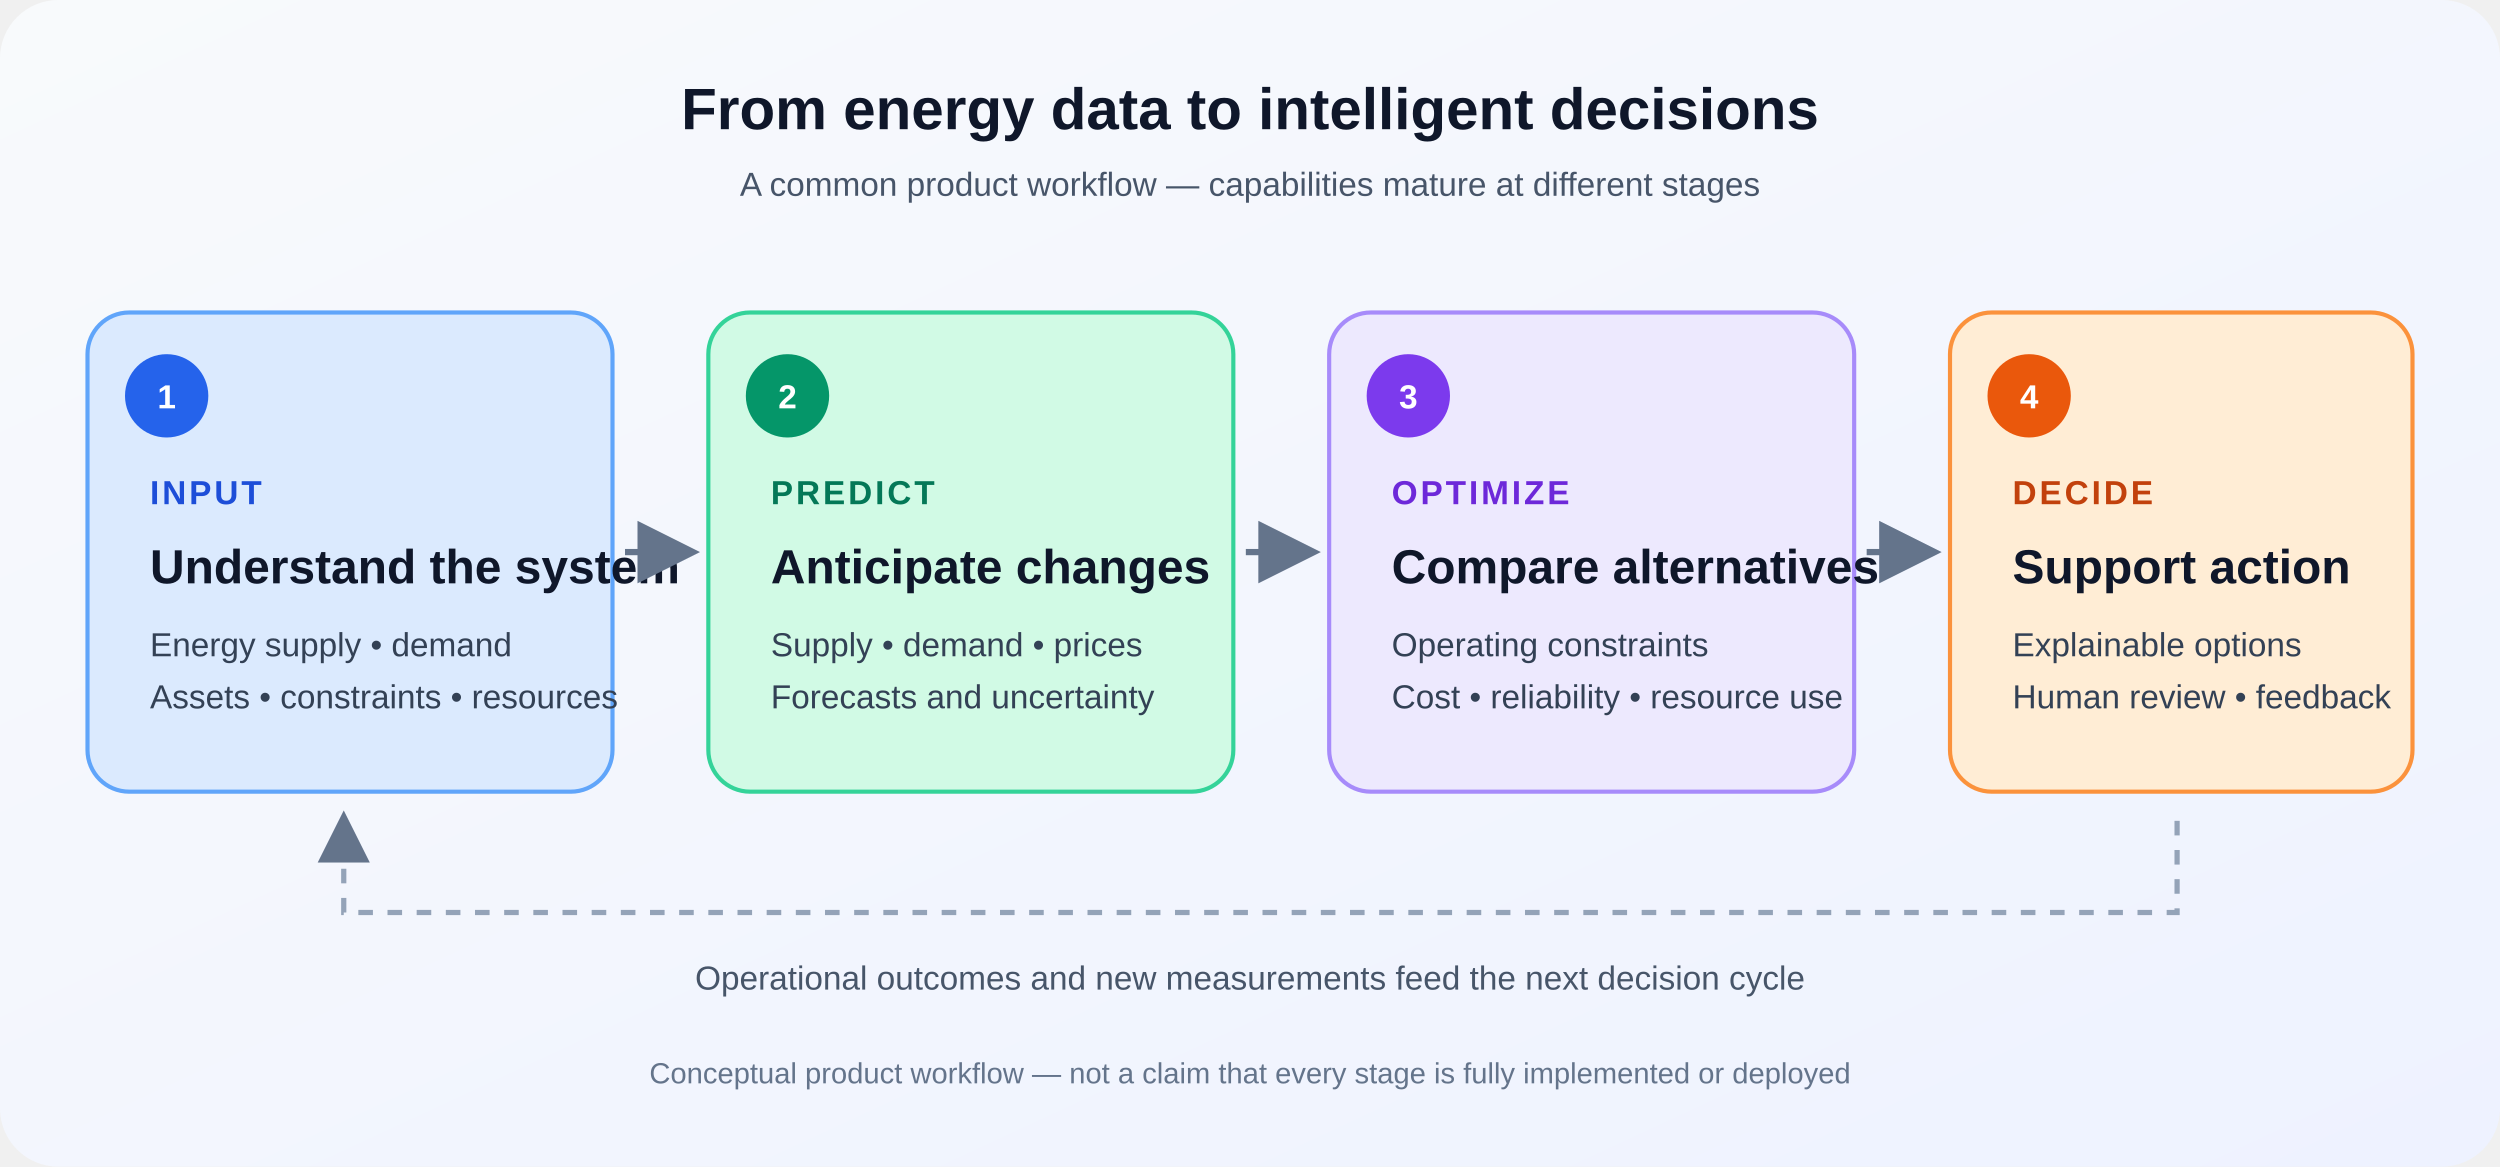
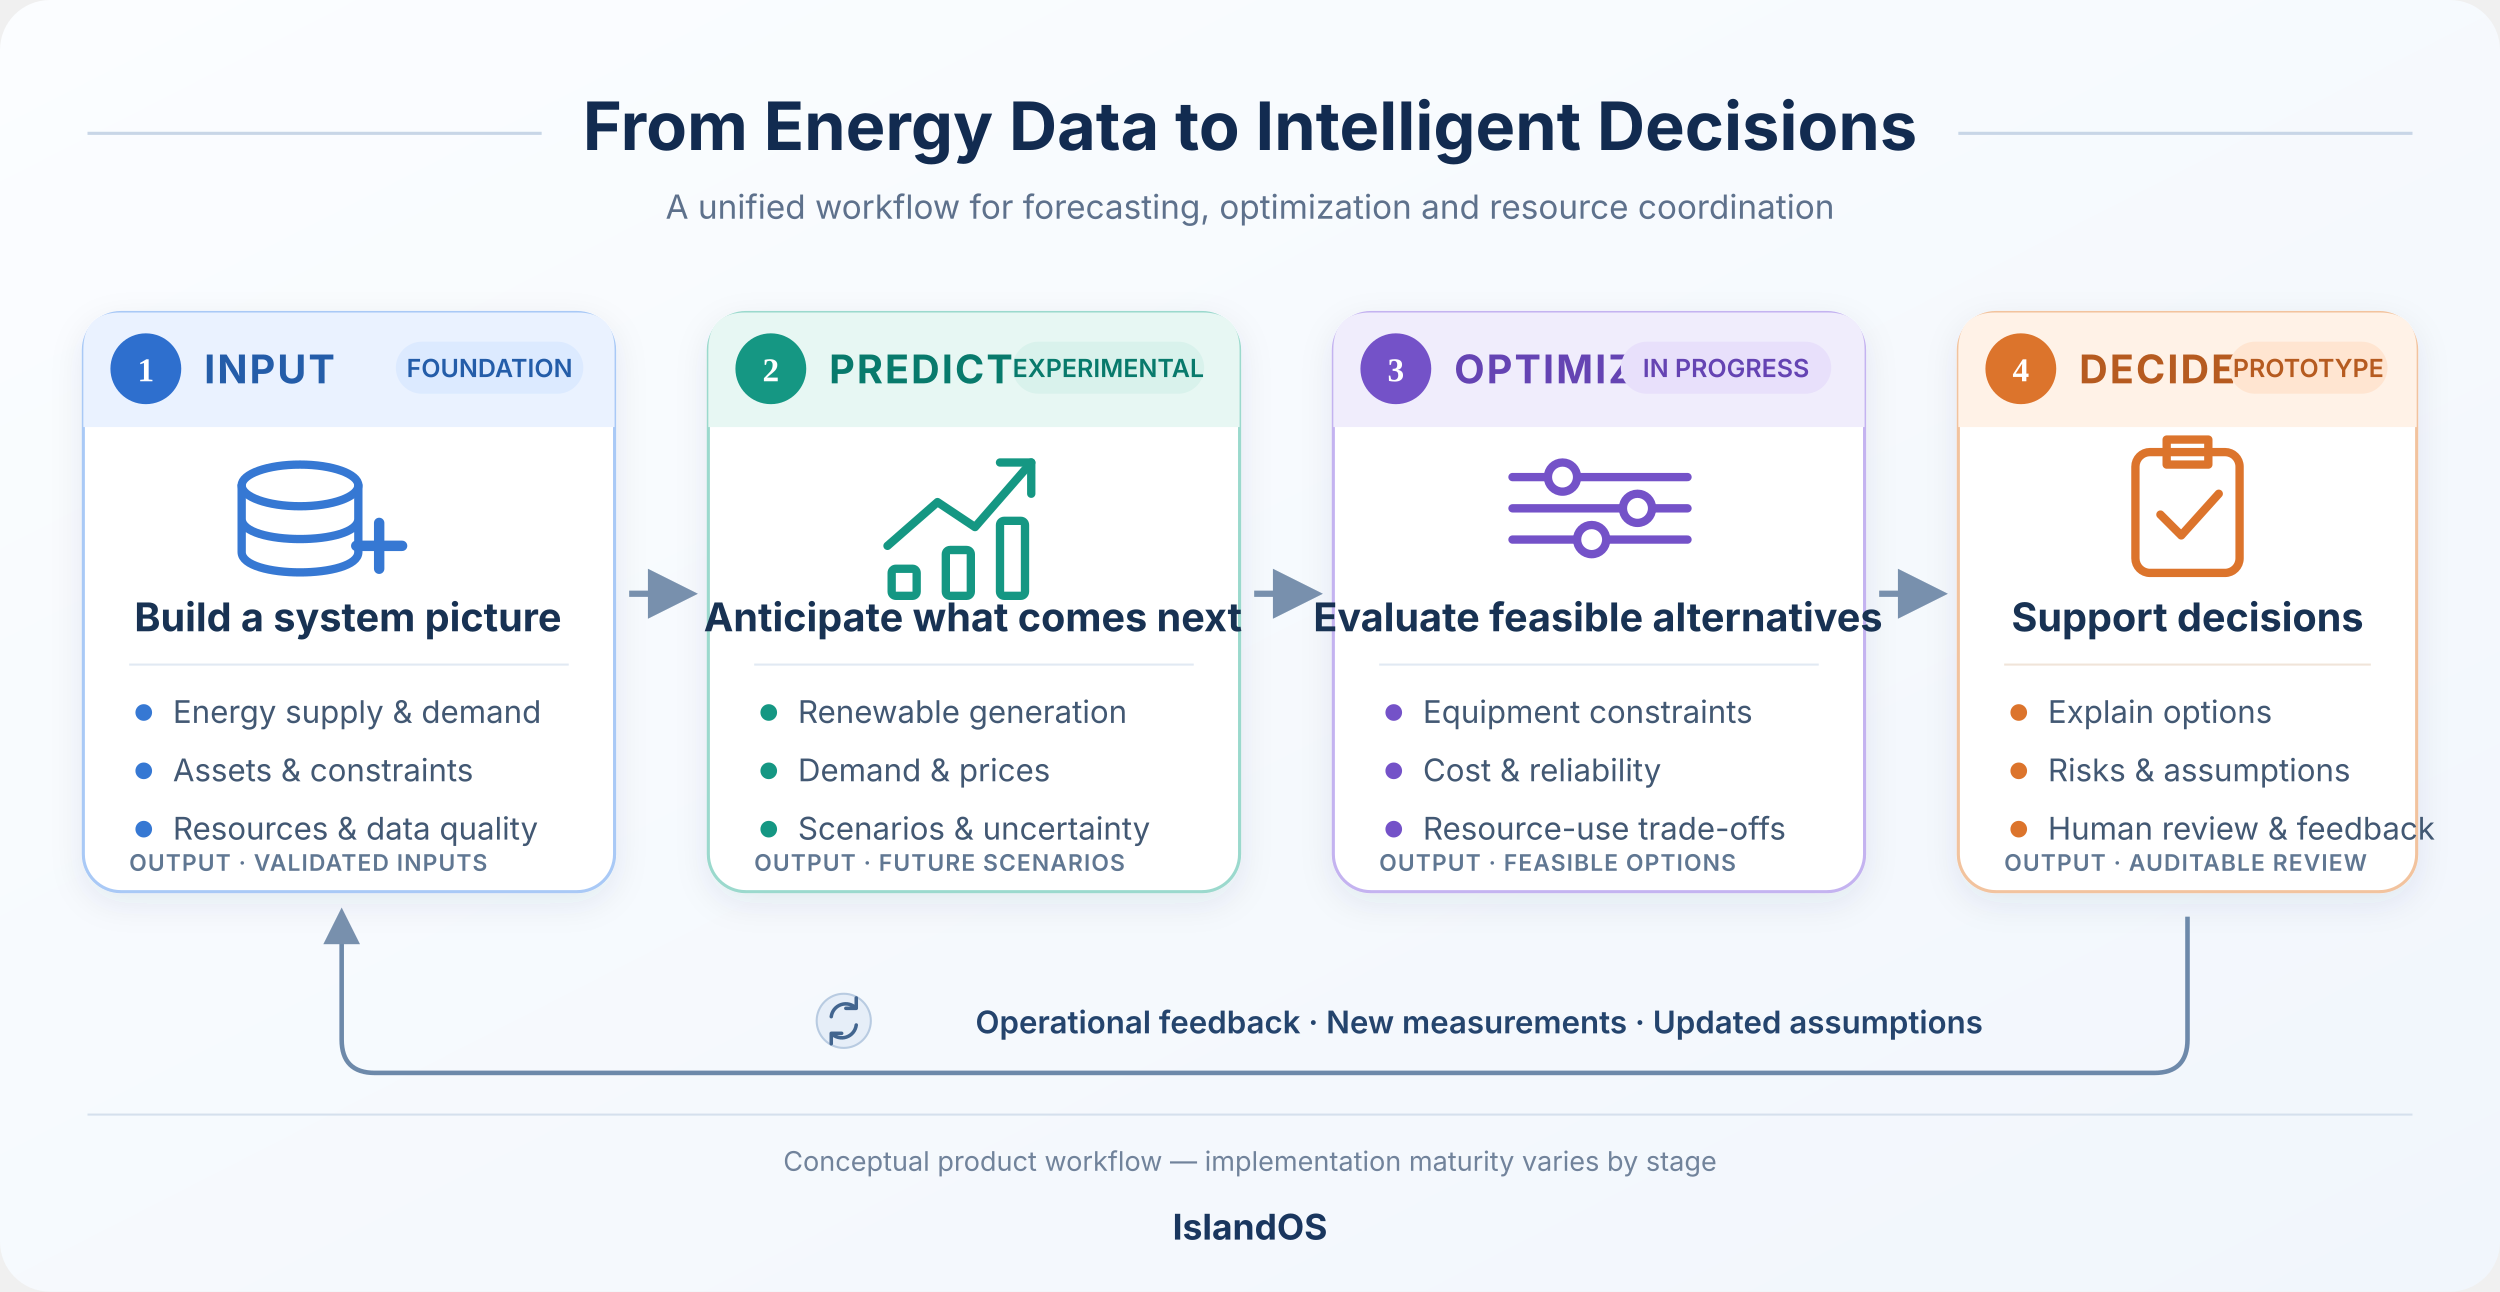
- <svg xmlns="http://www.w3.org/2000/svg" width="1200" height="560" viewBox="0 0 1200 560" role="img" aria-labelledby="title desc">
+ <svg xmlns="http://www.w3.org/2000/svg" width="1200" height="620" viewBox="0 0 1200 620" role="img" aria-labelledby="title desc">
  <defs>
    <linearGradient id="bg" x1="0" y1="0" x2="1" y2="1">
-       <stop offset="0" stop-color="#f8fafc" />
-       <stop offset="1" stop-color="#eef2ff" />
+       <stop offset="0" stop-color="#fbfdff" />
+       <stop offset="1" stop-color="#f1f6fc" />
    </linearGradient>
-     <marker id="arrow" markerWidth="10" markerHeight="10" refX="8" refY="5" orient="auto">
-       <path d="M0 0 L10 5 L0 10 Z" fill="#64748b" />
+     <filter id="shadow" x="-10%" y="-10%" width="120%" height="130%">
+       <feDropShadow dx="0" dy="5" stdDeviation="8" flood-color="#17345b" flood-opacity=".08" />
+     </filter>
+     <marker id="arrow" markerWidth="8" markerHeight="8" refX="6" refY="4" orient="auto">
+       <path d="M0 0 L8 4 L0 8 Z" fill="#7890ad" />
    </marker>
    <style>
-     .h{font:700 28px Arial,sans-serif;fill:#0f172a}.sub{font:16px Arial,sans-serif;fill:#475569}
-     .n{font:700 16px Arial,sans-serif;letter-spacing:1.4px}.t{font:700 23px Arial,sans-serif;fill:#0f172a}
-     .d{font:16px Arial,sans-serif;fill:#334155}.small{font:14px Arial,sans-serif;fill:#64748b}
+     .title{font:700 32px Inter,Arial,sans-serif;fill:#122b50}
+     .subtitle{font:16px Inter,Arial,sans-serif;fill:#5e718c}
+     .step{font:700 19px Inter,Arial,sans-serif;letter-spacing:1px}
+     .status{font:600 12px Inter,Arial,sans-serif}
+     .headline{font:700 19px Inter,Arial,sans-serif;fill:#183253}
+     .body{font:15px Inter,Arial,sans-serif;fill:#425873}
+     .out{font:600 11px Inter,Arial,sans-serif;letter-spacing:.5px;fill:#607792}
+     .foot{font:600 15px Inter,Arial,sans-serif;fill:#24446d}
+     .tiny{font:13px Inter,Arial,sans-serif;fill:#71839b}
  </style>
  </defs>
-   <rect width="1200" height="560" rx="28" fill="url(#bg)" />
-   <text x="600" y="62" text-anchor="middle" class="h">From energy data to intelligent decisions</text>
-   <text x="600" y="94" text-anchor="middle" class="sub">A common product workflow — capabilities mature at different stages</text>
-   <g transform="translate(42 150)">
-     <rect width="252" height="230" rx="20" fill="#dbeafe" stroke="#60a5fa" stroke-width="2" />
-     <circle cx="38" cy="40" r="20" fill="#2563eb" />
-     <text x="38" y="46" text-anchor="middle" font-family="Arial" font-size="16" font-weight="700" fill="white">1</text>
-     <text x="30" y="92" class="n" fill="#1d4ed8">INPUT</text>
-     <text x="30" y="130" class="t">Understand the system</text>
-     <text x="30" y="165" class="d">Energy supply • demand</text>
-     <text x="30" y="190" class="d">Assets • constraints • resources</text>
+   <rect width="1200" height="620" rx="24" fill="url(#bg)" />
+   <path d="M42 64 H260 M940 64 H1158" stroke="#c8d6e7" stroke-width="1.5" />
+   <text x="600" y="72" text-anchor="middle" class="title">From Energy Data to Intelligent Decisions</text>
+   <text x="600" y="105" text-anchor="middle" class="subtitle">A unified workflow for forecasting, optimization and resource coordination</text>
+   <g filter="url(#shadow)">
+     <rect x="40" y="150" width="255" height="278" rx="18" fill="#fff" stroke="#a9c9f6" stroke-width="1.5" />
+     <path d="M58 150 H277 Q295 150 295 168 V205 H40 V168 Q40 150 58 150Z" fill="#eaf2ff" />
  </g>
-   <path d="M300 265 H330" stroke="#64748b" stroke-width="3" marker-end="url(#arrow)" />
-   <g transform="translate(340 150)">
-     <rect width="252" height="230" rx="20" fill="#d1fae5" stroke="#34d399" stroke-width="2" />
-     <circle cx="38" cy="40" r="20" fill="#059669" />
-     <text x="38" y="46" text-anchor="middle" font-family="Arial" font-size="16" font-weight="700" fill="white">2</text>
-     <text x="30" y="92" class="n" fill="#047857">PREDICT</text>
-     <text x="30" y="130" class="t">Anticipate changes</text>
-     <text x="30" y="165" class="d">Supply • demand • prices</text>
-     <text x="30" y="190" class="d">Forecasts and uncertainty</text>
+   <circle cx="70" cy="177" r="17" fill="#2e6fce" />
+   <text x="70" y="183" text-anchor="middle" font-size="16" font-weight="700" fill="#fff">1</text>
+   <text x="98" y="184" class="step" fill="#245da9">INPUT</text>
+   <rect x="190" y="164" width="90" height="25" rx="12.5" fill="#dceaff" />
+   <text x="235" y="181" text-anchor="middle" class="status" fill="#245da9">FOUNDATION</text>
+   <g transform="translate(144 225)" fill="none" stroke="#3678d3" stroke-width="4" stroke-linecap="round" stroke-linejoin="round">
+     <ellipse cx="0" cy="8" rx="28" ry="10" />
+     <path d="M-28 8 V40 C-28 53 28 53 28 40 V8 M-28 24 C-28 37 28 37 28 24" />
+     <path d="M38 26 V48 M27 37 H49" stroke-width="5" />
  </g>
-   <path d="M598 265 H628" stroke="#64748b" stroke-width="3" marker-end="url(#arrow)" />
-   <g transform="translate(638 150)">
-     <rect width="252" height="230" rx="20" fill="#ede9fe" stroke="#a78bfa" stroke-width="2" />
-     <circle cx="38" cy="40" r="20" fill="#7c3aed" />
-     <text x="38" y="46" text-anchor="middle" font-family="Arial" font-size="16" font-weight="700" fill="white">3</text>
-     <text x="30" y="92" class="n" fill="#6d28d9">OPTIMIZE</text>
-     <text x="30" y="130" class="t">Compare alternatives</text>
-     <text x="30" y="165" class="d">Operating constraints</text>
-     <text x="30" y="190" class="d">Cost • reliability • resource use</text>
+   <text x="167" y="303" text-anchor="middle" class="headline">Build a system picture</text>
+   <path d="M62 319 H273" stroke="#e1e9f3" />
+   <g class="body">
+     <circle cx="69" cy="342" r="4" fill="#3678d3" />
+     <text x="83" y="347">Energy supply &amp; demand</text>
+     <circle cx="69" cy="370" r="4" fill="#3678d3" />
+     <text x="83" y="375">Assets &amp; constraints</text>
+     <circle cx="69" cy="398" r="4" fill="#3678d3" />
+     <text x="83" y="403">Resources &amp; data quality</text>
  </g>
-   <path d="M896 265 H926" stroke="#64748b" stroke-width="3" marker-end="url(#arrow)" />
-   <g transform="translate(936 150)">
-     <rect width="222" height="230" rx="20" fill="#ffedd5" stroke="#fb923c" stroke-width="2" />
-     <circle cx="38" cy="40" r="20" fill="#ea580c" />
-     <text x="38" y="46" text-anchor="middle" font-family="Arial" font-size="16" font-weight="700" fill="white">4</text>
-     <text x="30" y="92" class="n" fill="#c2410c">DECIDE</text>
-     <text x="30" y="130" class="t">Support action</text>
-     <text x="30" y="165" class="d">Explainable options</text>
-     <text x="30" y="190" class="d">Human review • feedback</text>
+   <text x="62" y="418" class="out">OUTPUT · VALIDATED INPUTS</text>
+   <g filter="url(#shadow)">
+     <rect x="340" y="150" width="255" height="278" rx="18" fill="#fff" stroke="#9bd9cd" stroke-width="1.5" />
+     <path d="M358 150 H577 Q595 150 595 168 V205 H340 V168 Q340 150 358 150Z" fill="#e7f7f3" />
  </g>
-   <path d="M1045 394 V438 H165 V394" fill="none" stroke="#94a3b8" stroke-width="2.5" stroke-dasharray="7 7" marker-end="url(#arrow)" />
-   <text x="600" y="475" text-anchor="middle" class="sub">Operational outcomes and new measurements feed the next decision cycle</text>
-   <text x="600" y="520" text-anchor="middle" class="small">Conceptual product workflow — not a claim that every stage is fully implemented or deployed</text>
+   <circle cx="370" cy="177" r="17" fill="#159783" />
+   <text x="370" y="183" text-anchor="middle" font-size="16" font-weight="700" fill="#fff">2</text>
+   <text x="398" y="184" class="step" fill="#087a6c">PREDICT</text>
+   <rect x="486" y="164" width="92" height="25" rx="12.5" fill="#d9f2ec" />
+   <text x="532" y="181" text-anchor="middle" class="status" fill="#087a6c">EXPERIMENTAL</text>
+   <g transform="translate(468 236)" fill="none" stroke="#159783" stroke-width="4" stroke-linecap="round" stroke-linejoin="round">
+     <path d="M-42 26 L-18 5 L0 17 L27 -14" />
+     <path d="M12 -14 H27 V1" />
+     <rect x="-40" y="37" width="12" height="13" rx="2" />
+     <rect x="-14" y="28" width="12" height="22" rx="2" />
+     <rect x="12" y="14" width="12" height="36" rx="2" />
+   </g>
+   <text x="467" y="303" text-anchor="middle" class="headline">Anticipate what comes next</text>
+   <path d="M362 319 H573" stroke="#e1e9f3" />
+   <g class="body">
+     <circle cx="369" cy="342" r="4" fill="#159783" />
+     <text x="383" y="347">Renewable generation</text>
+     <circle cx="369" cy="370" r="4" fill="#159783" />
+     <text x="383" y="375">Demand &amp; prices</text>
+     <circle cx="369" cy="398" r="4" fill="#159783" />
+     <text x="383" y="403">Scenarios &amp; uncertainty</text>
+   </g>
+   <text x="362" y="418" class="out">OUTPUT · FUTURE SCENARIOS</text>
+   <g filter="url(#shadow)">
+     <rect x="640" y="150" width="255" height="278" rx="18" fill="#fff" stroke="#c4b3f0" stroke-width="1.5" />
+     <path d="M658 150 H877 Q895 150 895 168 V205 H640 V168 Q640 150 658 150Z" fill="#f0edfc" />
+   </g>
+   <circle cx="670" cy="177" r="17" fill="#7452c8" />
+   <text x="670" y="183" text-anchor="middle" font-size="16" font-weight="700" fill="#fff">3</text>
+   <text x="698" y="184" class="step" fill="#6544b3">OPTIMIZE</text>
+   <rect x="778" y="164" width="101" height="25" rx="12.5" fill="#e8e0fb" />
+   <text x="828.5" y="181" text-anchor="middle" class="status" fill="#6544b3">IN PROGRESS</text>
+   <g transform="translate(768 244)" fill="none" stroke="#7452c8" stroke-width="4" stroke-linecap="round">
+     <path d="M-42 -15 H42 M-42 0 H42 M-42 15 H42" />
+     <circle cx="-18" cy="-15" r="7" fill="#fff" />
+     <circle cx="18" cy="0" r="7" fill="#fff" />
+     <circle cx="-4" cy="15" r="7" fill="#fff" />
+   </g>
+   <text x="767" y="303" text-anchor="middle" class="headline">Evaluate feasible alternatives</text>
+   <path d="M662 319 H873" stroke="#e1e9f3" />
+   <g class="body">
+     <circle cx="669" cy="342" r="4" fill="#7452c8" />
+     <text x="683" y="347">Equipment constraints</text>
+     <circle cx="669" cy="370" r="4" fill="#7452c8" />
+     <text x="683" y="375">Cost &amp; reliability</text>
+     <circle cx="669" cy="398" r="4" fill="#7452c8" />
+     <text x="683" y="403">Resource-use trade-offs</text>
+   </g>
+   <text x="662" y="418" class="out">OUTPUT · FEASIBLE OPTIONS</text>
+   <g filter="url(#shadow)">
+     <rect x="940" y="150" width="220" height="278" rx="18" fill="#fff" stroke="#f2c39e" stroke-width="1.5" />
+     <path d="M958 150 H1142 Q1160 150 1160 168 V205 H940 V168 Q940 150 958 150Z" fill="#fff2e7" />
+   </g>
+   <circle cx="970" cy="177" r="17" fill="#dc742c" />
+   <text x="970" y="183" text-anchor="middle" font-size="16" font-weight="700" fill="#fff">4</text>
+   <text x="998" y="184" class="step" fill="#b65b20">DECIDE</text>
+   <rect x="1070" y="164" width="76" height="25" rx="12.5" fill="#ffe5d1" />
+   <text x="1108" y="181" text-anchor="middle" class="status" fill="#b65b20">PROTOTYPE</text>
+   <g transform="translate(1050 242)" fill="none" stroke="#dc742c" stroke-width="4" stroke-linecap="round" stroke-linejoin="round">
+     <rect x="-25" y="-25" width="50" height="58" rx="7" />
+     <path d="M-10 -31 H10 V-19 H-10Z M-13 5 L-3 15 L15 -5" />
+   </g>
+   <text x="1050" y="303" text-anchor="middle" class="headline">Support decisions</text>
+   <path d="M962 319 H1138" stroke="#f0e4d9" />
+   <g class="body">
+     <circle cx="969" cy="342" r="4" fill="#dc742c" />
+     <text x="983" y="347">Explain options</text>
+     <circle cx="969" cy="370" r="4" fill="#dc742c" />
+     <text x="983" y="375">Risks &amp; assumptions</text>
+     <circle cx="969" cy="398" r="4" fill="#dc742c" />
+     <text x="983" y="403">Human review &amp; feedback</text>
+   </g>
+   <text x="962" y="418" class="out">OUTPUT · AUDITABLE REVIEW</text>
+   <path d="M302 285 H329" stroke="#7890ad" stroke-width="3" marker-end="url(#arrow)" />
+   <path d="M602 285 H629" stroke="#7890ad" stroke-width="3" marker-end="url(#arrow)" />
+   <path d="M902 285 H929" stroke="#7890ad" stroke-width="3" marker-end="url(#arrow)" />
+   <path d="M1050 440 V499 Q1050 515 1034 515 H180 Q164 515 164 499 V440" fill="none" stroke="#6d89aa" stroke-width="2.2" marker-end="url(#arrow)" />
+   <circle cx="405" cy="490" r="13" fill="#e6eef8" stroke="#b8cbe1" />
+   <path d="M399 488 A7 7 0 0 1 411 484 M411 484 L411 479 M411 484 L406 484 M411 492 A7 7 0 0 1 399 496 M399 496 L399 501 M399 496 L404 496" fill="none" stroke="#42658f" stroke-width="1.7" stroke-linecap="round" />
+   <text x="710" y="496" text-anchor="middle" class="foot">Operational feedback · New measurements · Updated assumptions</text>
+   <path d="M42 535 H1158" stroke="#d5e0ed" />
+   <text x="600" y="562" text-anchor="middle" class="tiny">Conceptual product workflow — implementation maturity varies by stage</text>
+   <text x="600" y="595" text-anchor="middle" font-family="Inter,Arial,sans-serif" font-size="17" font-weight="700" fill="#19365e">IslandOS</text>
</svg>
